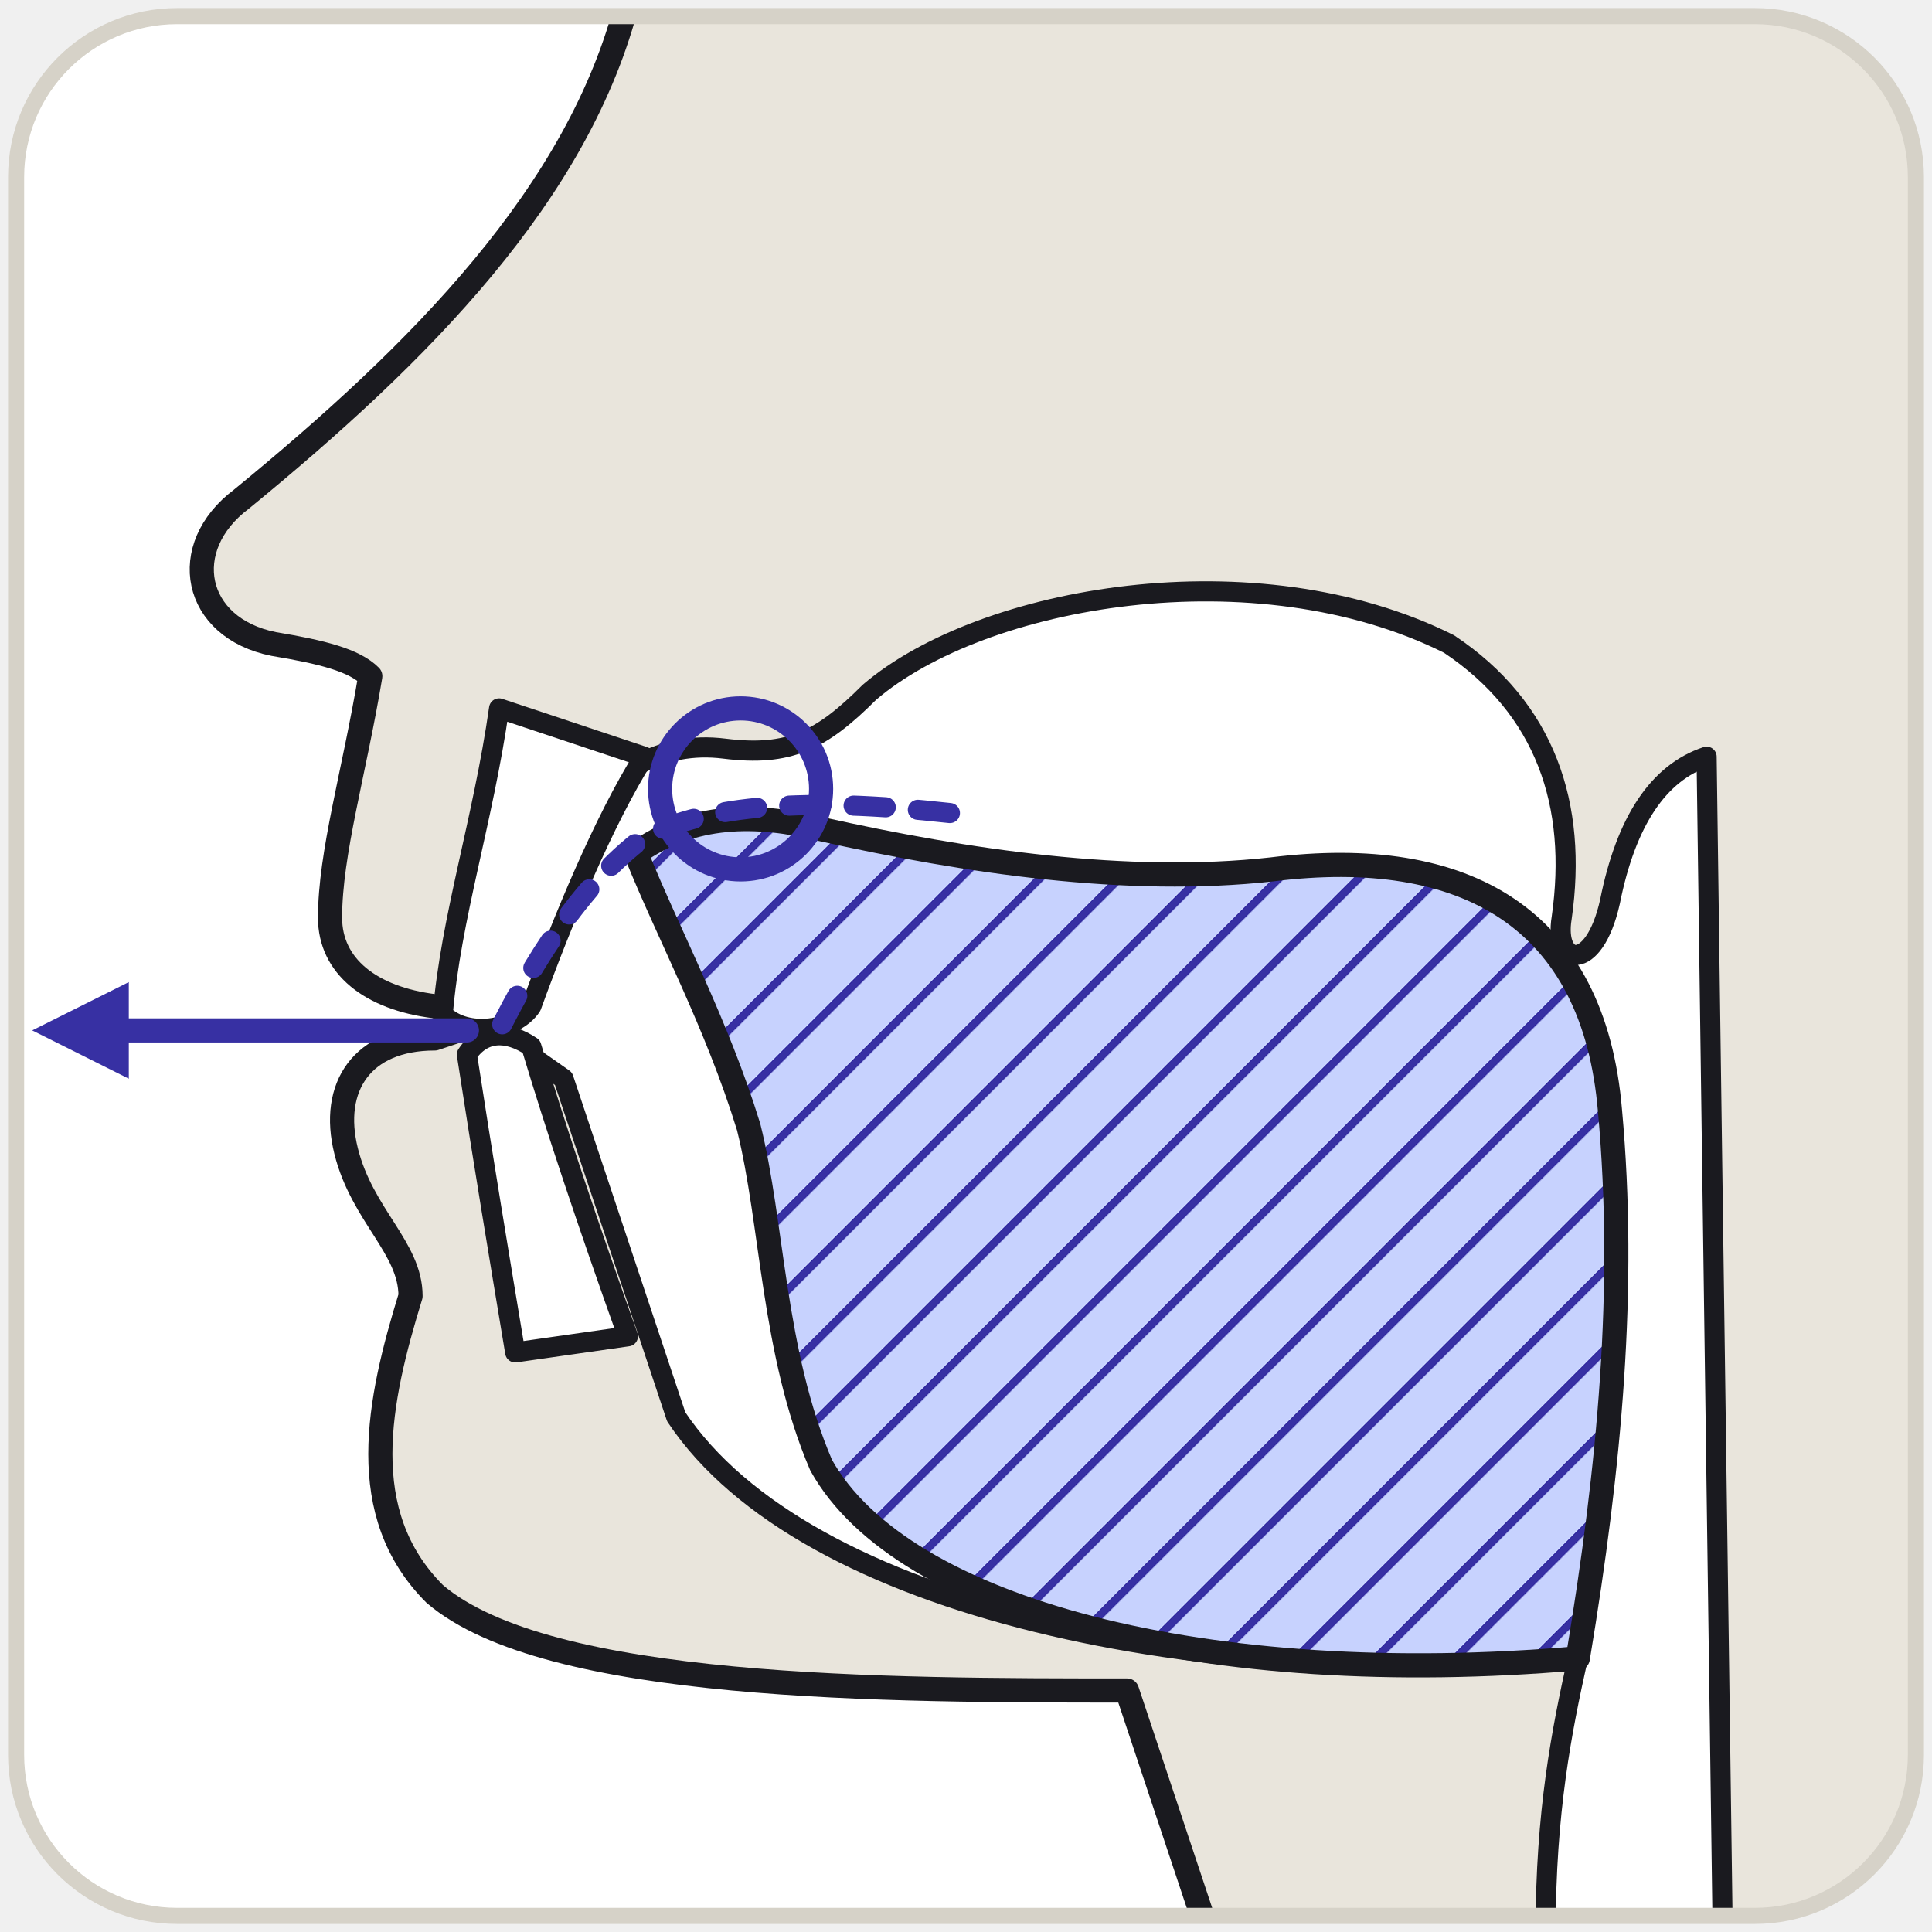
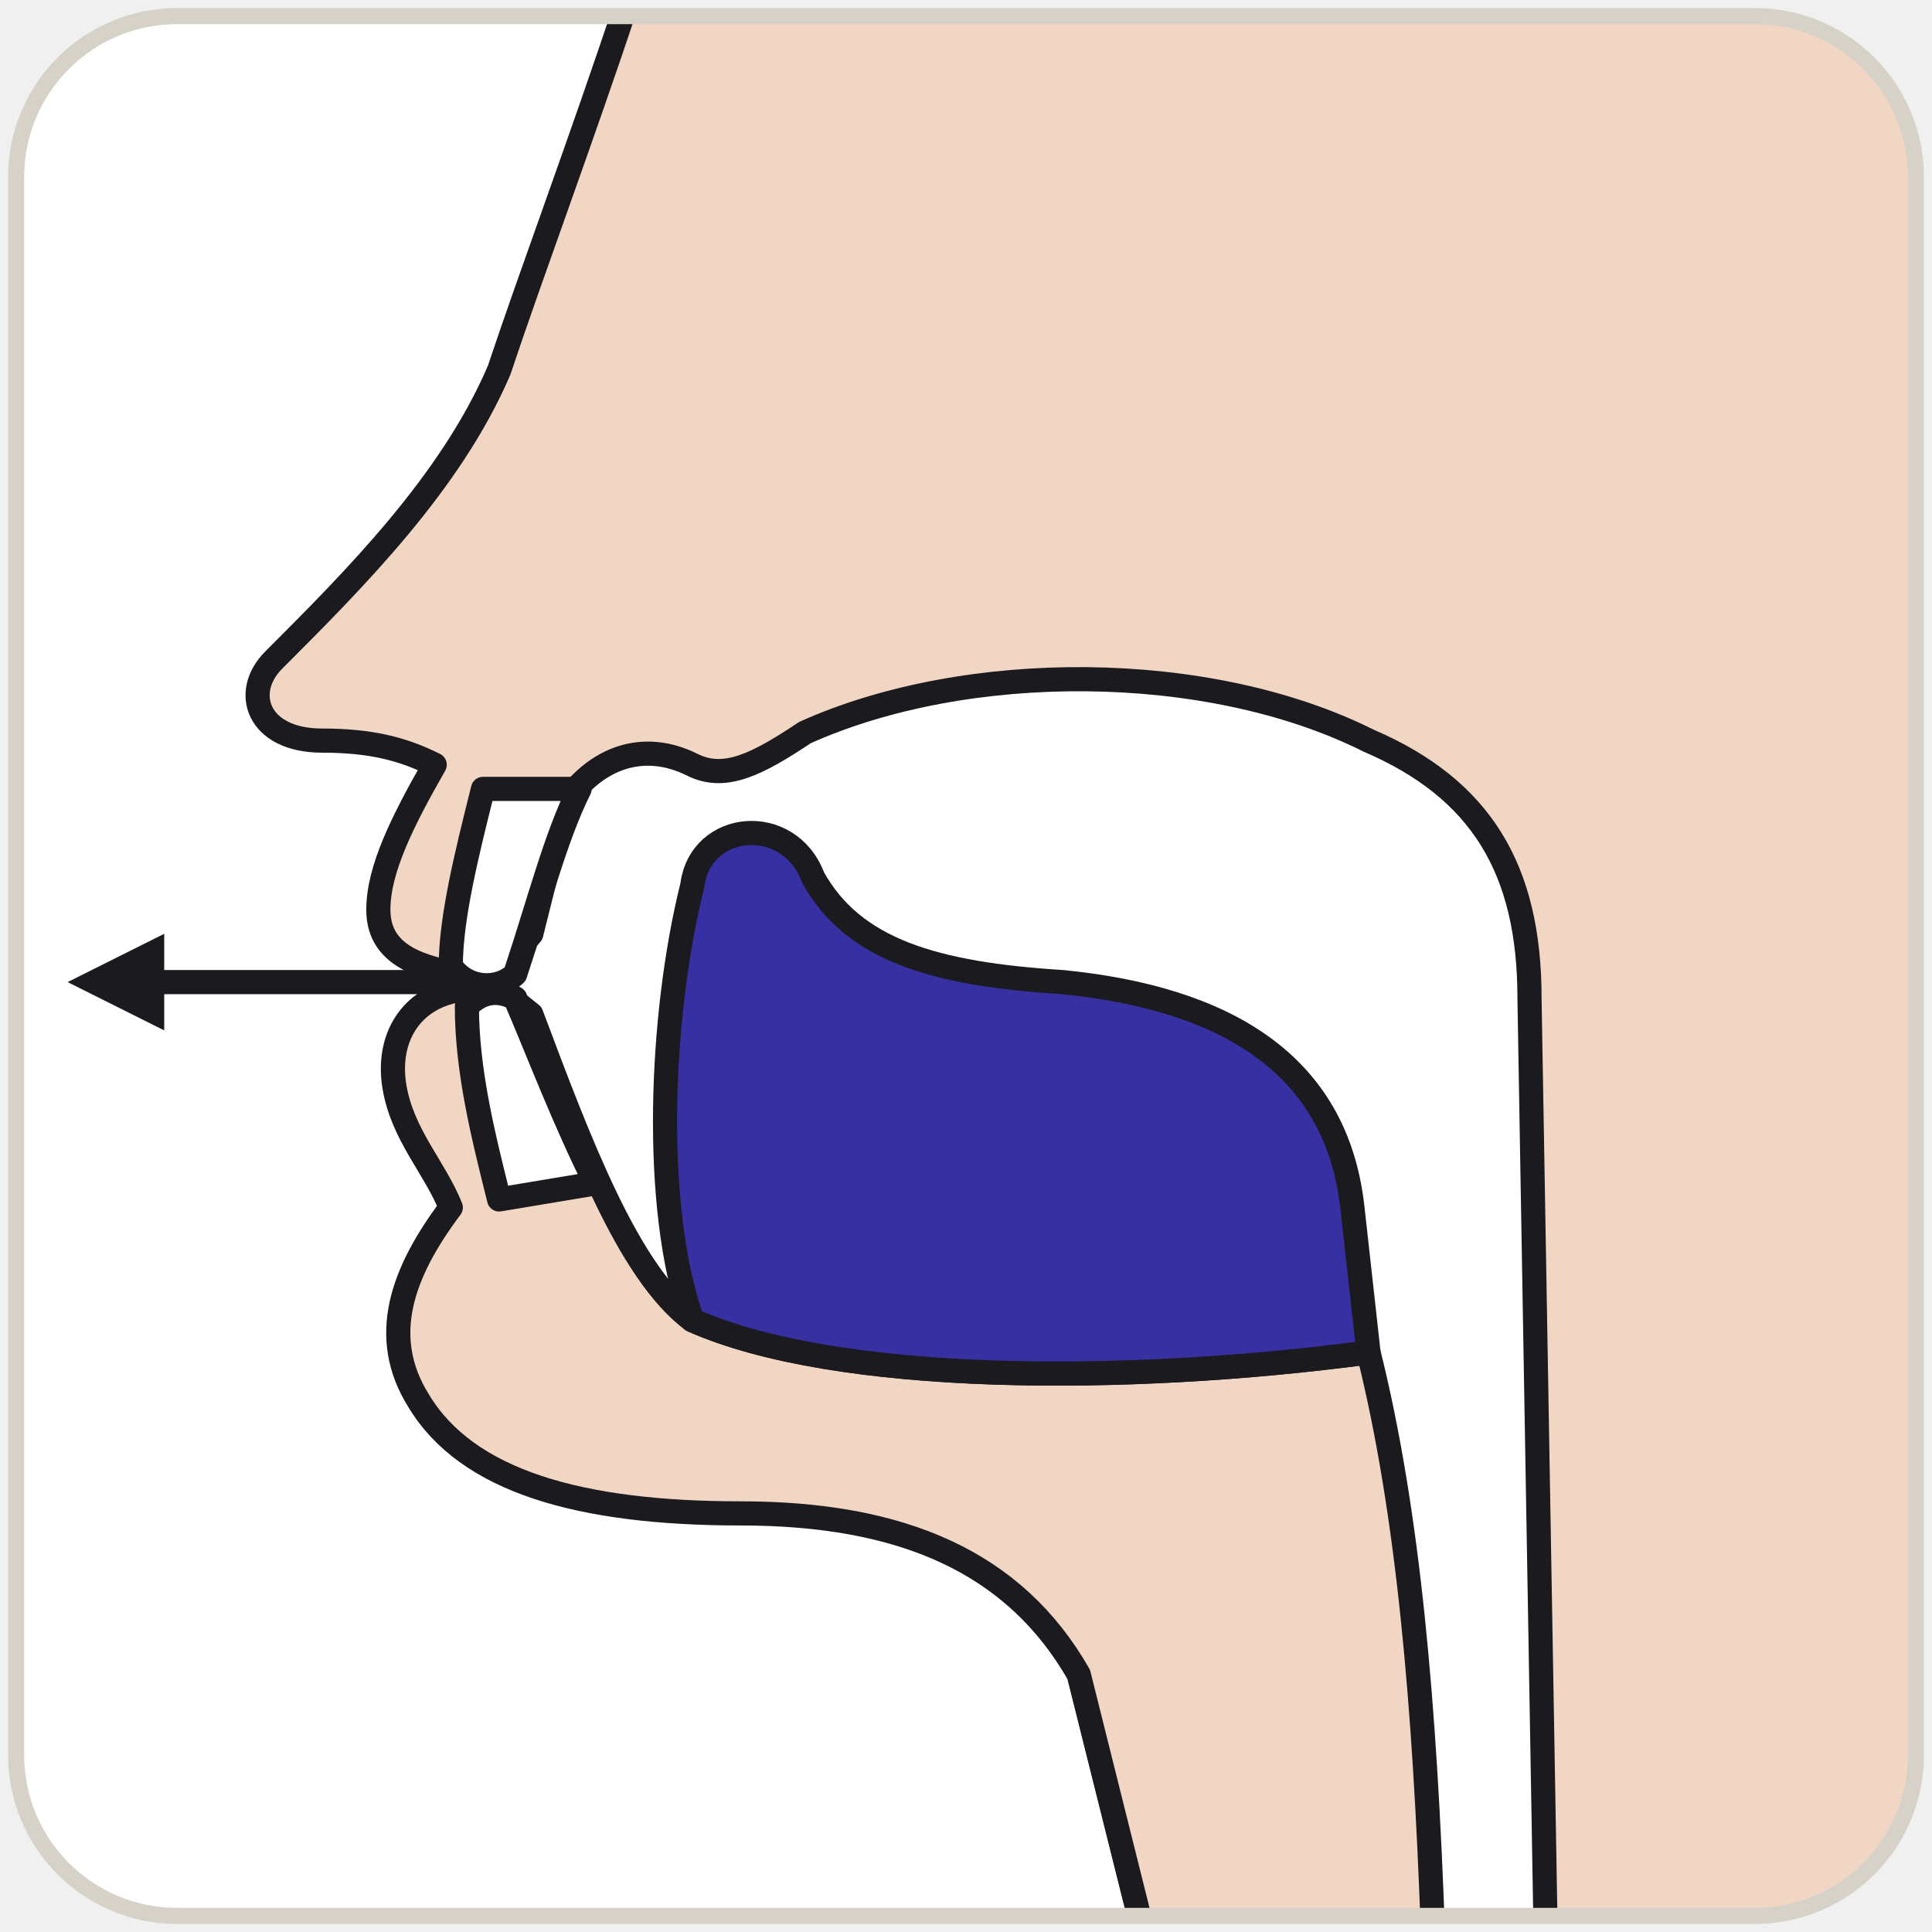
<svg xmlns="http://www.w3.org/2000/svg" viewBox="0 0 240 240" role="img" aria-labelledby="title">
  <defs>
    <clipPath id="panel">
      <rect x="2" y="2" width="236" height="236" rx="20" />
    </clipPath>
-     <pattern id="tongue" width="7" height="7" patternUnits="userSpaceOnUse" patternTransform="rotate(45)">
-       <rect width="7" height="7" fill="#c7d2fe" />
-       <line x1="0" y1="0" x2="0" y2="7" stroke="#3730a3" stroke-width="2" />
-     </pattern>
-     <marker id="arrow" viewBox="0 0 10 10" refX="5" refY="5" markerWidth="12" markerHeight="12" markerUnits="userSpaceOnUse" orient="auto">
-       <path d="M0 0 L10 5 L0 10 Z" fill="#3730a3" />
+     <marker id="arrow" viewBox="0 0 10 10" refX="2" refY="5" markerWidth="12" markerHeight="12" markerUnits="userSpaceOnUse" orient="auto">
+       <path d="M0 0 L10 5 L0 10 Z" fill="#1a1a1f" />
    </marker>
  </defs>
  <rect x="2" y="2" width="236" height="236" rx="20" fill="#ffffff" />
-   <g clip-path="url(#panel)" stroke="#1a1a1f" stroke-linejoin="round" stroke-linecap="round" fill="none">
-     <path fill="#e9e5dc" stroke-width="3" d="M78 0 C72 24 52 44 30 62 C22 68 24 78 34 80 C40 81 44 82 46 84 C44 96 41 106 41 114 C41 120 46 124 54 125 L60 127 L54 129 C45 129 41 135 43 143 C45 151 51 155 51 161 C47 174 44 188 54 198 C68 210 110 210 140 210 L150 240 L240 240 L240 0 Z" />
-     <path fill="#ffffff" stroke-width="2.5" d="M60 127 L66 112 L72 102 C76 96 82 92 90 93 C98 94 102 92 108 86 C122 74 156 68 180 80 C192 88 196 100 194 114 C193 120 198 121 200 112 C202 102 206 96 212 94 L214 240 L192 240 C192 225 194 215 196 206 C150 210 100 200 84 176 L70 134 Z" />
-     <path fill="#ffffff" stroke-width="2.5" d="M62 88 C60 102 56 114 55 126 C58 129 64 128 66 125 C70 114 75 102 80 94 Z" />
-     <path fill="#ffffff" stroke-width="2.5" d="M58 131 C60 144 62 156 64 168 L78 166 C73 152 69 140 66 130 C63 128 60 128 58 131 Z" />
-     <path fill="url(#tongue)" stroke-width="3" d="M79 106 C86 101 94 101 102 103 C120 107 140 110 158 108 C182 105 198 114 200 138 C202 160 200 182 196 206 C150 210 112 200 102 182 C96 168 96 152 93 140 C89 127 83 116 79 106 Z" />
-     <path stroke="#3730a3" stroke-width="2.5" stroke-dasharray="4 4" d="M118 101 C100 99 88 100 80 104 C72 110 66 120 62 128" />
-     <path stroke="#3730a3" stroke-width="3" marker-end="url(#arrow)" d="M58 128 L10 128" />
-     <circle cx="92" cy="98" r="10" stroke="#3730a3" stroke-width="3" fill="none" />
+   <g clip-path="url(#panel)" stroke="#1a1a1f" stroke-width="3" stroke-linejoin="round" stroke-linecap="round">
+     <path fill="#f2d6c4" d="M78 0 C72 18 66 34 62 46 C56 60 44 72 34 82 C30 86 32 92 40 92 C46 92 50 93 54 95 C50 102 47 108 47 113 C47 118 51 120 57 121 L61 122 L57 123 C51 124 48 129 49 135 C50 141 54 145 56 150 C50 158 47 166 52 174 C58 184 72 188 92 188 C112 188 126 194 134 208 L142 240 L240 240 L240 0 Z" />
+     <path fill="#ffffff" d="M61 122 L66 116 L70 100 C74 94 80 92 86 95 C90 97 94 95 100 91 C120 82 150 82 170 92 C184 98 190 108 190 124 L192 240 L178 240 C177 212 175 188 170 168 C140 172 104 172 86 164 C78 158 72 142 66 126 Z" />
+     <path fill="#ffffff" d="M60 98 C58 106 56 114 56 120 C58 123 62 123 64 121 C67 112 69 104 72 98 Z" />
+     <path fill="#ffffff" d="M58 125 C58 133 60 141 62 149 L74 147 C70 139 67 131 64 124 C62 123 60 123 58 125 Z" />
+     <path fill="#3730a3" d="M86 110 C87 102 98 101 101 109 C106 118 116 121 132 122 C152 124 166 132 168 150 L170 168 C140 172 104 172 86 164 C81 150 82 126 86 110 Z" />
+     <path fill="none" stroke-width="3" marker-end="url(#arrow)" d="M54 122 L18 122" />
  </g>
  <rect x="2" y="2" width="236" height="236" rx="20" fill="none" stroke="#d6d2c8" stroke-width="2" />
</svg>
